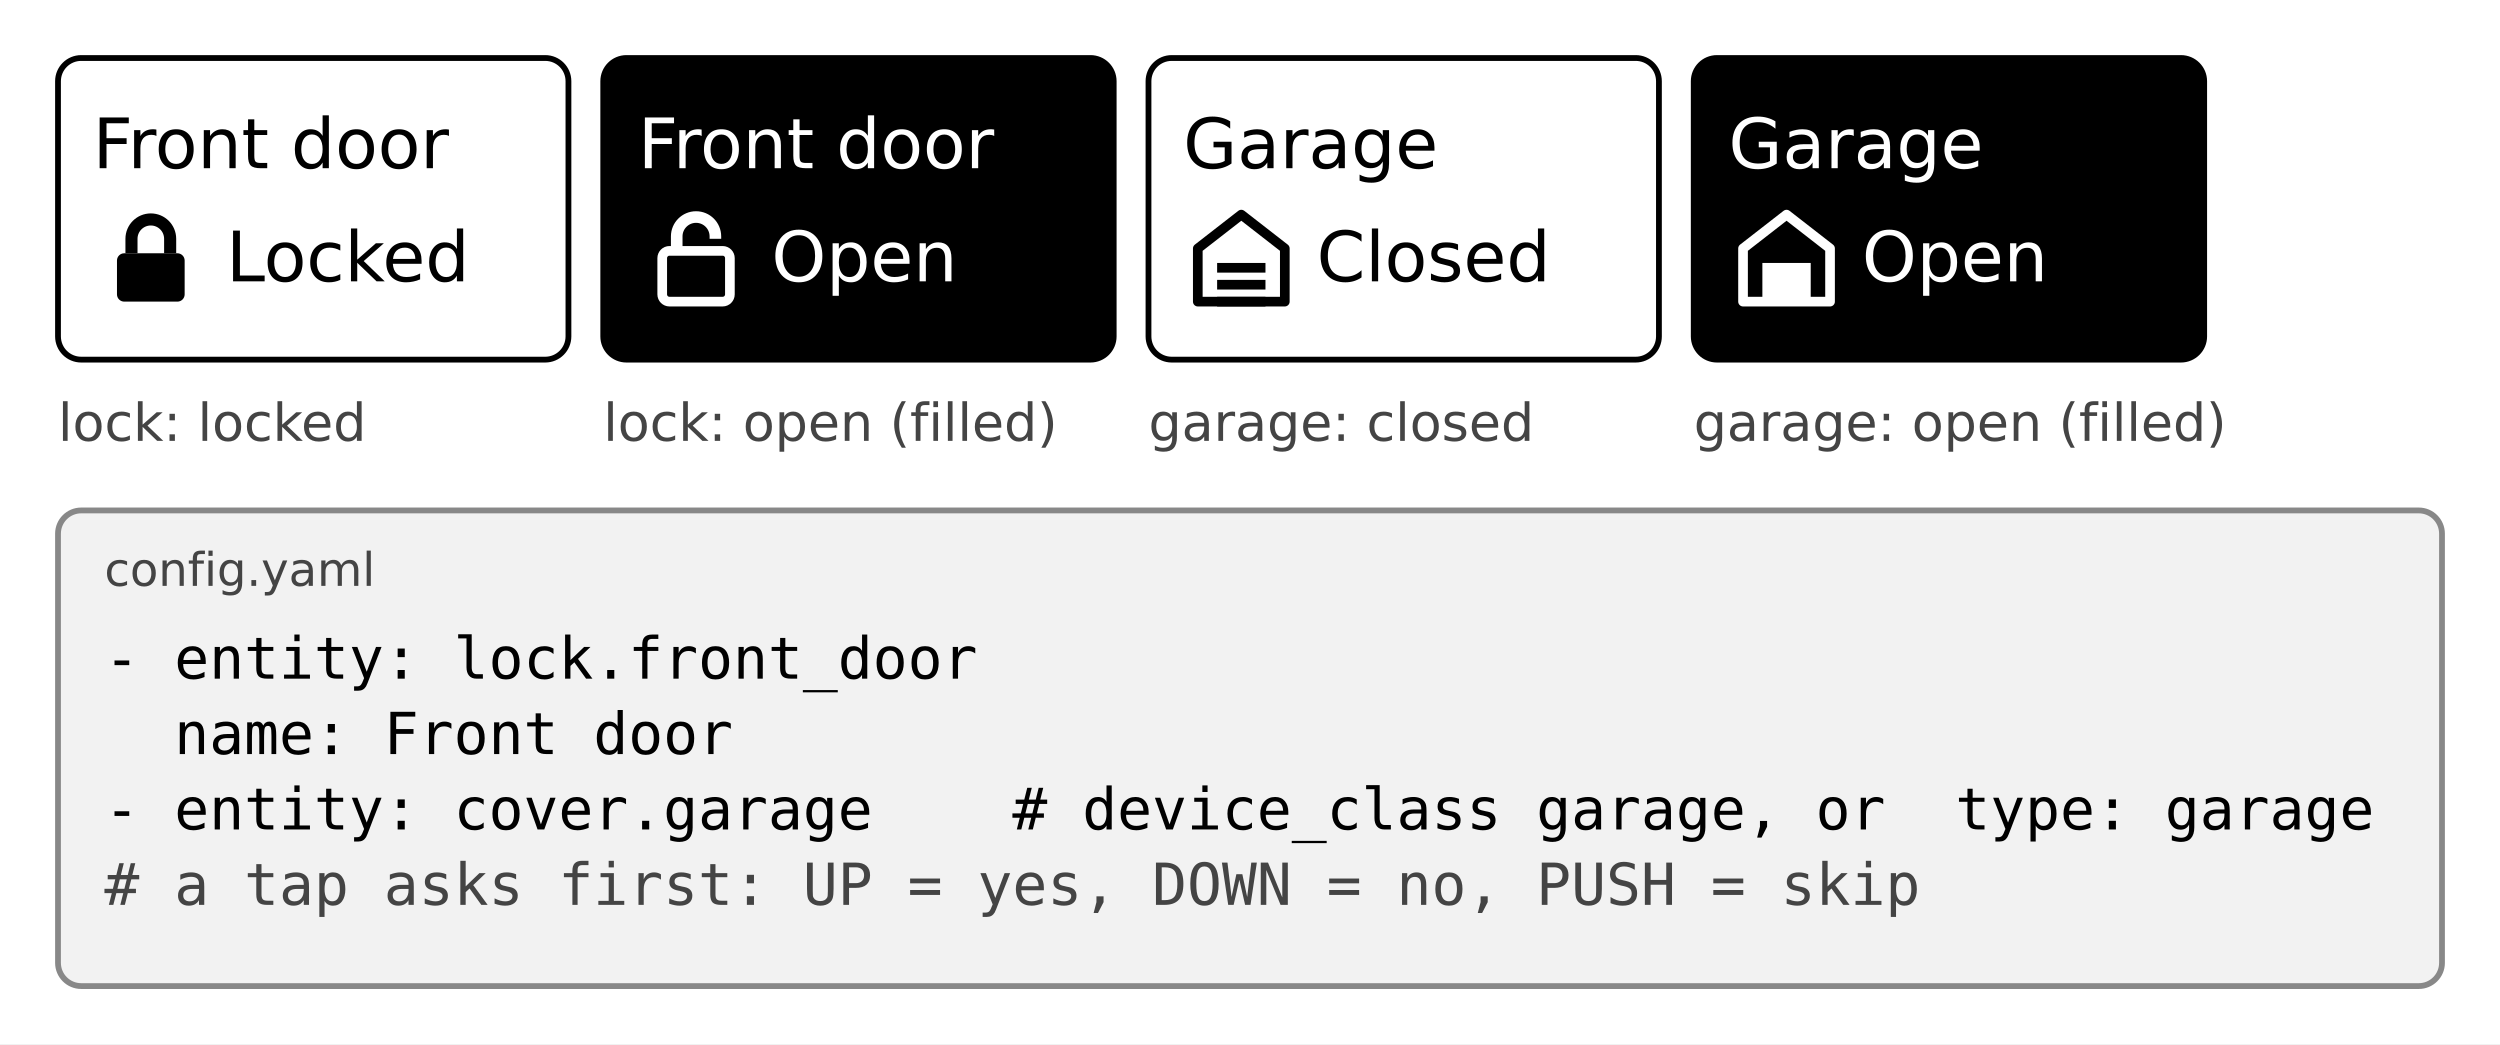
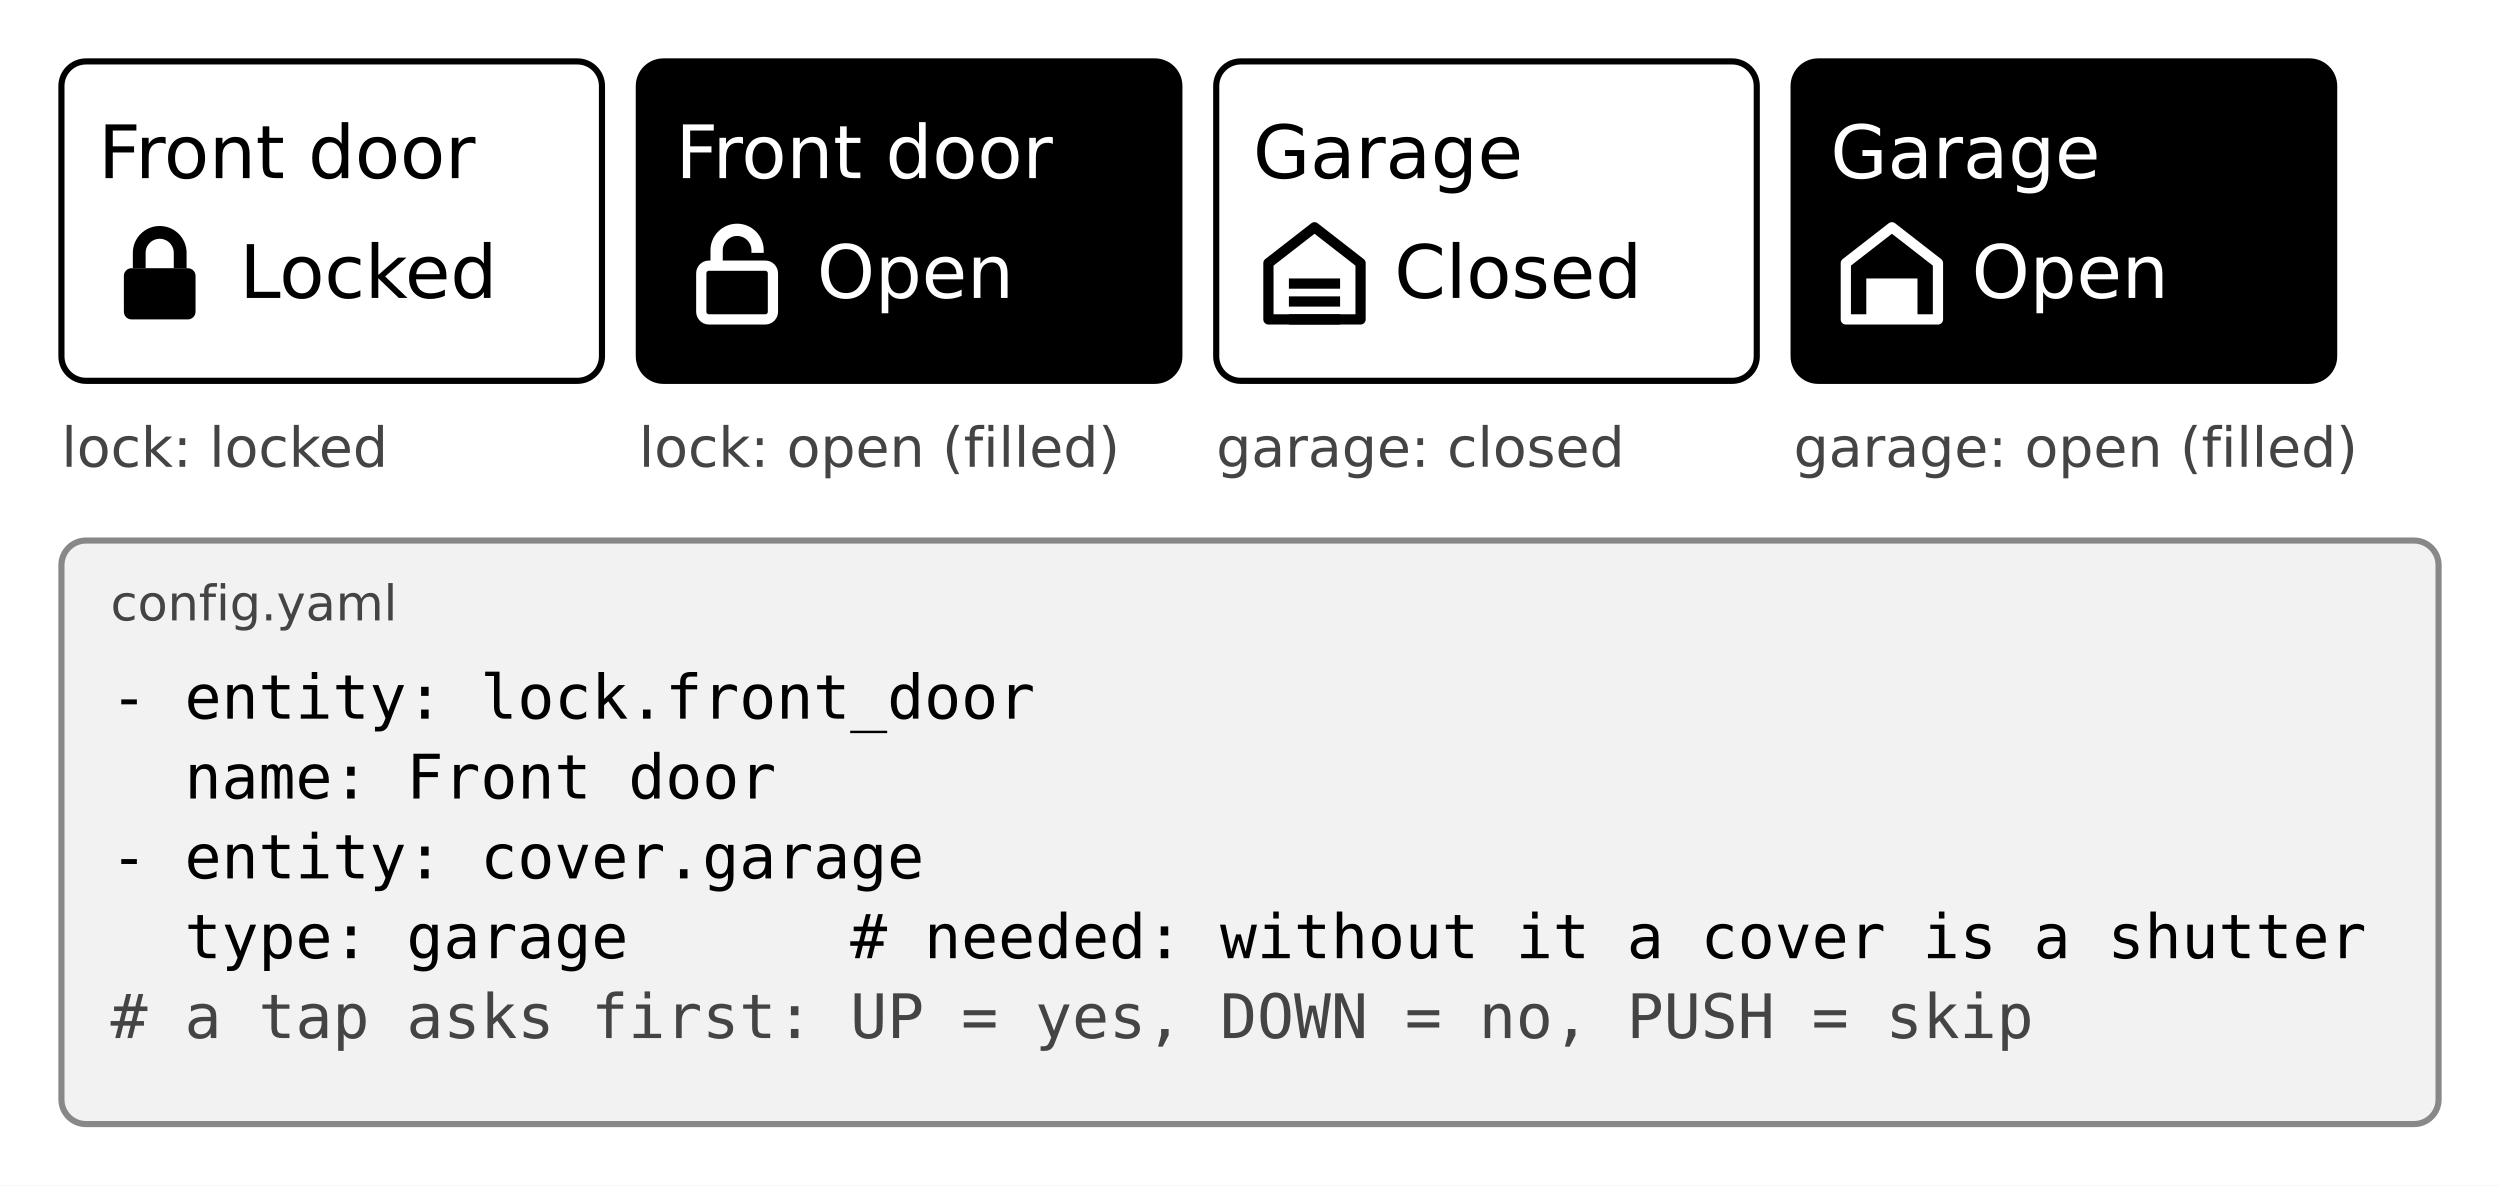
- <svg xmlns="http://www.w3.org/2000/svg" xmlns:xlink="http://www.w3.org/1999/xlink" width="862" height="360" viewBox="0 0 862 360" font-family="DejaVu Sans">
+ <svg xmlns="http://www.w3.org/2000/svg" xmlns:xlink="http://www.w3.org/1999/xlink" width="814" height="386" viewBox="0 0 814 386" font-family="DejaVu Sans">
  <defs>
    <symbol id="i-up" viewBox="0 0 24 24">
      <polygon points="12,5 21,19 3,19" fill="currentColor" />
    </symbol>
    <symbol id="i-down" viewBox="0 0 24 24">
      <polygon points="12,19 21,5 3,5" fill="currentColor" />
    </symbol>
    <symbol id="i-stop" viewBox="0 0 24 24">
      <rect x="5" y="5" width="14" height="14" fill="currentColor" />
    </symbol>
    <symbol id="i-bulb" viewBox="0 0 24 24">
      <path d="M12 2 a7 7 0 0 0 -4 12.7 V18 h8 v-3.3 A7 7 0 0 0 12 2z" fill="currentColor" />
      <rect x="8.5" y="19.5" width="7" height="2.5" fill="currentColor" />
    </symbol>
    <symbol id="i-bulb-off" viewBox="0 0 24 24">
      <g fill="none" stroke="currentColor" stroke-width="2">
        <path d="M12 3 a6.5 6.5 0 0 0 -3.6 11.9 V18 h7.2 v-3.1 A6.5 6.5 0 0 0 12 3z" />
        <path d="M9 21 H15" />
      </g>
    </symbol>
    <symbol id="i-plug" viewBox="0 0 24 24">
      <rect x="8" y="2" width="2.5" height="6" fill="currentColor" />
      <rect x="13.5" y="2" width="2.5" height="6" fill="currentColor" />
      <path d="M6 8 H18 V12 A6 6 0 0 1 6 12 Z" fill="currentColor" />
      <rect x="10.75" y="17.5" width="2.5" height="4.5" fill="currentColor" />
    </symbol>
    <symbol id="i-auto" viewBox="0 0 24 24">
      <g fill="none" stroke="currentColor" stroke-width="2.5">
        <path d="M4.5 12 A7.5 7.5 0 0 1 19.5 12" />
        <path d="M19.5 12 A7.5 7.5 0 0 1 4.5 12" />
      </g>
      <polygon points="15.5,10.5 23.5,10.5 19.5,15.5" fill="currentColor" />
      <polygon points="0.5,13.5 8.5,13.5 4.5,8.5" fill="currentColor" />
    </symbol>
    <symbol id="i-drop" viewBox="0 0 24 24">
      <path d="M12 2 C12 2 5 10 5 15 a7 7 0 0 0 14 0 C19 10 12 2 12 2z" fill="currentColor" />
    </symbol>
    <symbol id="i-minus" viewBox="0 0 24 24">
      <rect x="4" y="10.5" width="16" height="3" fill="currentColor" />
    </symbol>
    <symbol id="i-plus" viewBox="0 0 24 24">
      <rect x="4" y="10.5" width="16" height="3" fill="currentColor" />
      <rect x="10.5" y="4" width="3" height="16" fill="currentColor" />
    </symbol>
    <symbol id="i-flame" viewBox="0 0 24 24">
      <path fill-rule="evenodd" d="M12 22 C7.5 22 4.5 19 4.5 15 C4.5 12 6.2 10.2 7.6 8.2 C8.2 9.4 8.6 10.2 9.4 10.8 C9.6 7 11.2 3.6 14 1.5 C14.2 5 16.8 7 18.2 10.2 C19.6 13.4 19.5 15 19.5 15 C19.5 19 16.5 22 12 22 Z M12 20 C10.2 20 8.8 18.8 8.8 17.2 C8.8 15.8 10.2 14.8 12 12.6 C13.8 14.8 15.2 15.8 15.2 17.2 C15.2 18.8 13.8 20 12 20 Z" fill="currentColor" />
    </symbol>
    <symbol id="i-window-off" viewBox="0 0 24 24">
      <g fill="none" stroke="currentColor" stroke-width="2">
        <rect x="3" y="3" width="18" height="18" rx="1" />
        <path d="M12 3 V21 M3 12 H21" />
      </g>
    </symbol>
    <symbol id="i-window-on" viewBox="0 0 24 24">
      <rect x="3" y="3" width="18" height="18" rx="1" fill="currentColor" />
      <path d="M12 3 V21 M3 12 H21" fill="none" stroke="#fff" stroke-width="2" />
    </symbol>
    <symbol id="i-cloud" viewBox="0 0 24 24">
      <path d="M7 19 A4.5 4.5 0 0 1 6.6 10.05 A6 6 0 0 1 18.2 9.2 A5 5 0 0 1 17.5 19 Z" fill="currentColor" />
    </symbol>
    <symbol id="i-wifi" viewBox="0 0 24 24">
      <g fill="none" stroke="currentColor" stroke-width="2">
        <path d="M2 9 A14 14 0 0 1 22 9" />
        <path d="M5.5 12.5 A9.5 9.5 0 0 1 18.5 12.5" />
        <path d="M9 16 A5 5 0 0 1 15 16" />
      </g>
      <circle cx="12" cy="19.5" r="1.8" fill="currentColor" />
    </symbol>
    <symbol id="i-hourglass" viewBox="0 0 24 24">
      <path d="M7 3 H17 V8 L12 12 L17 16 V21 H7 V16 L12 12 L7 8 Z" fill="none" stroke="currentColor" stroke-width="2" stroke-linejoin="round" />
    </symbol>
    <symbol id="i-moon" viewBox="0 0 24 24">
      <path d="M19.00 19.11 A10 10 0 1 1 6.29 3.96 A10 10 0 0 0 19.00 19.11 Z" fill="currentColor" />
    </symbol>
    <symbol id="i-finger" viewBox="0 0 24 24">
      <circle cx="12" cy="12" r="3.2" fill="currentColor" />
      <circle cx="12" cy="12" r="7" fill="none" stroke="currentColor" stroke-width="1.8" />
      <circle cx="12" cy="12" r="10.8" fill="none" stroke="currentColor" stroke-width="1.8" />
    </symbol>
    <symbol id="i-power" viewBox="0 0 24 24">
      <g fill="none" stroke="currentColor" stroke-width="2.4" stroke-linecap="round">
        <path d="M12 3 V12" />
        <path d="M6.8 6.6 A8.4 8.4 0 1 0 17.2 6.6" />
      </g>
    </symbol>
    <symbol id="i-refresh" viewBox="0 0 24 24">
      <path d="M19 12 a7 7 0 1 1 -2.1 -5" fill="none" stroke="currentColor" stroke-width="2.4" />
      <polygon points="21,3 21,11 13,11" fill="currentColor" />
    </symbol>
    <symbol id="i-wifi-join" viewBox="0 0 24 24">
      <g fill="none" stroke="currentColor" stroke-width="2.5">
        <path d="M7.5 15 A6.5 6.5 0 0 1 16.5 15" />
      </g>
      <circle cx="12" cy="19.5" r="2.2" fill="currentColor" />
    </symbol>
    <symbol id="i-wifi-off" viewBox="0 0 24 24">
      <g fill="none" stroke="currentColor" stroke-width="2">
        <path d="M2 9 A14 14 0 0 1 22 9" />
        <path d="M5.5 12.5 A9.5 9.5 0 0 1 18.5 12.5" />
        <path d="M9 16 A5 5 0 0 1 15 16" />
      </g>
      <circle cx="12" cy="19.5" r="1.8" fill="currentColor" />
      <line x1="3" y1="2" x2="21" y2="22" stroke="#fff" stroke-width="6" />
      <line x1="3" y1="2" x2="21" y2="22" stroke="currentColor" stroke-width="2.5" />
    </symbol>
    <symbol id="i-cloud-down" viewBox="0 0 24 24">
      <path d="M7 20 A4.5 4.5 0 0 1 6.6 11.05 A6 6 0 0 1 18.2 10.2 A5 5 0 0 1 17.5 20 Z" fill="currentColor" />
      <rect x="11" y="8" width="2" height="6" fill="#fff" />
      <polygon points="8.2,13 15.8,13 12,17.5" fill="#fff" />
    </symbol>
    <symbol id="i-lock" viewBox="0 0 24 24">
      <rect x="5" y="11" width="14" height="10" rx="1.5" fill="currentColor" />
      <path d="M8 11 V8 a4 4 0 0 1 8 0 V11" fill="none" stroke="currentColor" stroke-width="2.5" />
    </symbol>
    <symbol id="i-clock" viewBox="0 0 24 24">
      <circle cx="12" cy="12" r="9" fill="none" stroke="currentColor" stroke-width="2.5" />
      <path d="M12 6.5 V12 L16 14.5" fill="none" stroke="currentColor" stroke-width="2.5" />
    </symbol>
    <symbol id="i-demo" viewBox="0 0 24 24">
      <circle cx="12" cy="12" r="10" fill="currentColor" />
      <polygon points="9.5,7 17,12 9.5,17" fill="#fff" />
    </symbol>
    <symbol id="i-sidebtn" viewBox="0 0 24 24">
      <line x1="2" y1="12" x2="13" y2="12" stroke="currentColor" stroke-width="2.5" />
      <polygon points="12,6 18,12 12,18" fill="currentColor" />
      <rect x="20" y="5" width="3" height="14" rx="1.5" fill="currentColor" />
    </symbol>
    <symbol id="i-alert" viewBox="0 0 24 24">
      <circle cx="12" cy="12" r="10" fill="none" stroke="currentColor" stroke-width="2" />
      <line x1="12" y1="6.5" x2="12" y2="13.5" stroke="currentColor" stroke-width="2.5" />
      <circle cx="12" cy="17" r="1.5" fill="currentColor" />
    </symbol>
    <symbol id="i-chev-l" viewBox="0 0 24 24">
      <polyline points="15,4 7,12 15,20" fill="none" stroke="currentColor" stroke-width="2.5" stroke-linejoin="round" stroke-linecap="round" />
    </symbol>
    <symbol id="i-chev-r" viewBox="0 0 24 24">
      <polyline points="9,4 17,12 9,20" fill="none" stroke="currentColor" stroke-width="2.5" stroke-linejoin="round" stroke-linecap="round" />
    </symbol>
    <symbol id="i-close" viewBox="0 0 24 24">
      <path d="M5 5 L19 19 M19 5 L5 19" fill="none" stroke="currentColor" stroke-width="3" />
    </symbol>
    <symbol id="i-warn" viewBox="0 0 24 24">
      <circle cx="12" cy="12" r="9" fill="none" stroke="currentColor" stroke-width="2" />
      <path d="M5.6 5.6 L18.4 18.4" stroke="currentColor" stroke-width="2" />
    </symbol>
    <symbol id="i-dots" viewBox="0 0 24 24">
      <circle cx="4.5" cy="12" r="2.5" fill="currentColor" />
      <circle cx="12" cy="12" r="2.5" fill="currentColor" />
      <circle cx="19.5" cy="12" r="2.5" fill="currentColor" />
    </symbol>
    <symbol id="i-close" viewBox="0 0 24 24">
      <path d="M5 5 L19 19 M19 5 L5 19" fill="none" stroke="currentColor" stroke-width="3" />
    </symbol>
    <symbol id="i-hourglass" viewBox="0 0 24 24">
      <path d="M7 3 H17 V8 L12 12 L17 16 V21 H7 V16 L12 12 L7 8 Z" fill="none" stroke="currentColor" stroke-width="2" stroke-linejoin="round" />
    </symbol>
    <symbol id="i-alert" viewBox="0 0 24 24">
      <circle cx="12" cy="12" r="9" fill="none" stroke="currentColor" stroke-width="2" />
      <path d="M12 7 V13" stroke="currentColor" stroke-width="2.4" />
      <circle cx="12" cy="16.5" r="1.6" fill="currentColor" />
    </symbol>
    <symbol id="i-warn" viewBox="0 0 24 24">
      <circle cx="12" cy="12" r="9" fill="none" stroke="currentColor" stroke-width="2" />
      <path d="M5.6 5.6 L18.4 18.4" stroke="currentColor" stroke-width="2" />
    </symbol>
    <symbol id="i-clock" viewBox="0 0 24 24">
      <circle cx="12" cy="12" r="9" fill="none" stroke="currentColor" stroke-width="2" />
      <path d="M12 7 V12 L16 14" fill="none" stroke="currentColor" stroke-width="2" />
    </symbol>
    <symbol id="i-wifi" viewBox="0 0 24 24">
      <g fill="none" stroke="currentColor" stroke-width="2">
        <path d="M2 9 A14 14 0 0 1 22 9" />
        <path d="M5.5 12.5 A9.5 9.5 0 0 1 18.5 12.5" />
        <path d="M9 16 A5 5 0 0 1 15 16" />
      </g>
      <circle cx="12" cy="19.5" r="1.8" fill="currentColor" />
    </symbol>
    <symbol id="i-bell" viewBox="0 0 24 24">
      <path d="M12 2.5 a1.5 1.5 0 0 1 1.5 1.5 C16.6 4.9 18 7.6 18 10.5 V15 L20.5 17.5 H3.5 L6 15 V10.5 C6 7.6 7.4 4.9 10.5 4 A1.5 1.5 0 0 1 12 2.5Z" fill="currentColor" />
      <path d="M9.5 19.5 a2.5 2.5 0 0 0 5 0Z" fill="currentColor" />
    </symbol>
    <symbol id="i-shield" viewBox="0 0 24 24">
      <path d="M12 2 L20 5 V11 C20 16 16.5 20 12 22 C7.5 20 4 16 4 11 V5 Z" fill="currentColor" />
    </symbol>
    <symbol id="i-shield-off" viewBox="0 0 24 24">
      <path d="M12 3 L19 5.7 V11 C19 15.4 16 19 12 20.8 C8 19 5 15.4 5 11 V5.7 Z" fill="none" stroke="currentColor" stroke-width="2" stroke-linejoin="round" />
    </symbol>
    <symbol id="i-shield-alert" viewBox="0 0 24 24">
      <path fill-rule="evenodd" d="M12 2 L20 5 V11 C20 16 16.5 20 12 22 C7.5 20 4 16 4 11 V5 Z M10.8 7 H13.2 V13.5 H10.8 Z M12 15 a1.5 1.5 0 1 0 0.01 0 Z" fill="currentColor" />
    </symbol>
    <symbol id="i-lock" viewBox="0 0 24 24">
      <rect x="5" y="10.5" width="14" height="10.5" rx="1.5" fill="currentColor" />
      <path d="M8 10.5 V7.5 a4 4 0 0 1 8 0 V10.5" fill="none" stroke="currentColor" stroke-width="2.4" />
    </symbol>
    <symbol id="i-lock-open" viewBox="0 0 24 24">
      <rect x="5" y="10.5" width="14" height="10.5" rx="1.5" fill="none" stroke="currentColor" stroke-width="2" />
      <path d="M8 10.5 V7.5 a4 4 0 0 1 8 0 V8" fill="none" stroke="currentColor" stroke-width="2.4" />
    </symbol>
    <symbol id="i-garage-on" viewBox="0 0 24 24">
      <path d="M3 10 L12 3 L21 10 V21 H3 Z" fill="none" stroke="currentColor" stroke-width="2" stroke-linejoin="round" />
      <rect x="7" y="13" width="10" height="8" fill="currentColor" />
    </symbol>
    <symbol id="i-garage-off" viewBox="0 0 24 24">
      <path d="M3 10 L12 3 L21 10 V21 H3 Z" fill="none" stroke="currentColor" stroke-width="2" stroke-linejoin="round" />
      <path d="M7 14 H17 M7 17.5 H17 M7 21 H17" fill="none" stroke="currentColor" stroke-width="2" />
    </symbol>
    <symbol id="i-prev" viewBox="0 0 24 24">
      <rect x="4" y="5" width="2.6" height="14" fill="currentColor" />
      <polygon points="20,5 20,19 8,12" fill="currentColor" />
    </symbol>
    <symbol id="i-next" viewBox="0 0 24 24">
      <rect x="17.4" y="5" width="2.6" height="14" fill="currentColor" />
      <polygon points="4,5 4,19 16,12" fill="currentColor" />
    </symbol>
    <symbol id="i-play" viewBox="0 0 24 24">
      <polygon points="6,3.5 20,12 6,20.5" fill="currentColor" />
    </symbol>
    <symbol id="i-pause" viewBox="0 0 24 24">
      <rect x="5.5" y="4" width="4.5" height="16" fill="currentColor" />
      <rect x="14" y="4" width="4.5" height="16" fill="currentColor" />
    </symbol>
    <symbol id="i-power" viewBox="0 0 24 24">
      <path d="M7 6.2 A8 8 0 1 0 17 6.2 M12 3 V12" fill="none" stroke="currentColor" stroke-width="2.4" />
    </symbol>
    <symbol id="i-vol" viewBox="0 0 24 24">
      <polygon points="2,9 6.5,9 12,4.5 12,19.5 6.5,15 2,15" fill="currentColor" />
      <path d="M15 9 a4.2 4.2 0 0 1 0 6 M18 6.2 a8.2 8.2 0 0 1 0 11.6" fill="none" stroke="currentColor" stroke-width="2" />
    </symbol>
    <symbol id="i-mute" viewBox="0 0 24 24">
      <polygon points="2,9 6.5,9 12,4.5 12,19.5 6.5,15 2,15" fill="currentColor" />
      <path d="M15.5 9 L21.5 15 M21.5 9 L15.5 15" fill="none" stroke="currentColor" stroke-width="2.4" />
    </symbol>
    <symbol id="i-back" viewBox="0 0 24 24">
      <path d="M9 5.5 H20.5 V18.5 H9 L2.5 12 Z" fill="none" stroke="currentColor" stroke-width="2" stroke-linejoin="round" />
      <path d="M12.5 9.5 L17 14.5 M17 9.5 L12.5 14.5" fill="none" stroke="currentColor" stroke-width="2" />
    </symbol>
    <symbol id="i-chev-l" viewBox="0 0 24 24">
      <path d="M15 5 L8 12 L15 19" fill="none" stroke="currentColor" stroke-width="3" />
    </symbol>
    <symbol id="i-chev-r" viewBox="0 0 24 24">
      <path d="M9 5 L16 12 L9 19" fill="none" stroke="currentColor" stroke-width="3" />
    </symbol>
    <symbol id="i-sunny" viewBox="0 0 24 24">
      <circle cx="12" cy="12" r="4.8" fill="currentColor" />
      <path d="M12 1.5 V4.5 M12 19.5 V22.5 M1.5 12 H4.5 M19.5 12 H22.5 M4.6 4.6 L6.7 6.7 M17.3 17.3 L19.4 19.4 M4.6 19.4 L6.7 17.3 M17.3 6.7 L19.4 4.6" stroke="currentColor" stroke-width="2.2" />
    </symbol>
    <symbol id="i-cloudy" viewBox="0 0 24 24">
      <path d="M7 19 A4.5 4.5 0 0 1 6.6 10.05 A6 6 0 0 1 18.2 9.2 A5 5 0 0 1 17.5 19 Z" fill="currentColor" />
    </symbol>
    <symbol id="i-partly" viewBox="0 0 24 24">
      <circle cx="8" cy="8" r="3.6" fill="currentColor" />
      <path d="M8 1.5 V3 M1.5 8 H3 M3.4 3.4 L4.5 4.5 M12.6 3.4 L11.5 4.5" stroke="currentColor" stroke-width="2" />
      <path d="M9 21 A3.8 3.8 0 0 1 8.7 13.5 A5 5 0 0 1 18.4 13 A4 4 0 0 1 17.6 21 Z" fill="currentColor" />
    </symbol>
    <symbol id="i-rainy" viewBox="0 0 24 24">
      <path d="M7 15 A4.2 4.2 0 0 1 6.6 6.8 A5.6 5.6 0 0 1 17.6 6.2 A4.4 4.4 0 0 1 17 15 Z" fill="currentColor" />
      <path d="M8 18 L6.5 22 M12.5 18 L11 22 M17 18 L15.5 22" stroke="currentColor" stroke-width="2.2" />
    </symbol>
    <symbol id="i-unknown" viewBox="0 0 24 24">
      <circle cx="12" cy="12" r="9" fill="none" stroke="currentColor" stroke-width="2" />
      <path d="M9.2 9.6 a2.8 2.8 0 1 1 3.9 2.6 c-0.9 0.5 -1.1 1.1 -1.1 2" fill="none" stroke="currentColor" stroke-width="2" />
      <circle cx="12" cy="17" r="1.3" fill="currentColor" />
    </symbol>
    <symbol id="i-minus" viewBox="0 0 24 24">
      <rect x="4" y="10.5" width="16" height="3" fill="currentColor" />
    </symbol>
    <symbol id="i-plus" viewBox="0 0 24 24">
      <rect x="4" y="10.5" width="16" height="3" fill="currentColor" />
      <rect x="10.5" y="4" width="3" height="16" fill="currentColor" />
    </symbol>
    <symbol id="i-dock" viewBox="0 0 24 24">
      <path d="M3 10 L12 3 L21 10 V21 H3 Z" fill="none" stroke="currentColor" stroke-width="2" stroke-linejoin="round" />
      <path d="M12 8 V17 M8.5 13.5 L12 17 L15.5 13.5" fill="none" stroke="currentColor" stroke-width="2.2" />
    </symbol>
    <symbol id="i-dot-on" viewBox="0 0 24 24">
      <circle cx="12" cy="12" r="8" fill="currentColor" />
    </symbol>
    <symbol id="i-dot-off" viewBox="0 0 24 24">
      <circle cx="12" cy="12" r="8" fill="none" stroke="currentColor" stroke-width="2" />
    </symbol>
    <symbol id="i-door-on" viewBox="0 0 24 24">
      <rect x="4" y="3" width="16" height="18" fill="none" stroke="currentColor" stroke-width="2" />
      <polygon points="4,3 13,6 13,18 4,21" fill="currentColor" />
    </symbol>
    <symbol id="i-door-off" viewBox="0 0 24 24">
      <rect x="4" y="3" width="16" height="18" fill="none" stroke="currentColor" stroke-width="2" />
      <rect x="7" y="6" width="10" height="15" fill="none" stroke="currentColor" stroke-width="2" />
      <circle cx="15" cy="14" r="1.3" fill="currentColor" />
    </symbol>
    <symbol id="i-batt" viewBox="0 0 24 24">
      <rect x="2" y="7" width="18" height="10" fill="none" stroke="currentColor" stroke-width="2" />
      <rect x="4" y="9" width="13" height="6" fill="currentColor" />
      <rect x="20" y="10" width="2.5" height="4" fill="currentColor" />
    </symbol>
    <symbol id="i-batt-low" viewBox="0 0 24 24">
      <rect x="2" y="7" width="18" height="10" fill="none" stroke="currentColor" stroke-width="2" />
      <rect x="4" y="9" width="3" height="6" fill="currentColor" />
      <rect x="20" y="10" width="2.5" height="4" fill="currentColor" />
    </symbol>
  </defs>
-   <rect width="862" height="360" fill="#fff" />
+   <rect width="814" height="386" fill="#fff" />
  <g id="w-1" transform="translate(20,20)">
    <rect id="w-1-frame" x="0" y="0" width="176" height="104" rx="8" fill="#fff" stroke="#000" stroke-width="2" />
    <text id="w-1-name" x="12" y="38" font-size="24" text-anchor="start" dominant-baseline="alphabetic" fill="#000">Front door</text>
    <use id="w-1-icon" xlink:href="#i-lock" href="#i-lock" x="12" y="49" width="40" height="40" color="#000" />
    <text id="w-1-state" x="58" y="77" font-size="24" text-anchor="start" dominant-baseline="alphabetic" fill="#000">Locked</text>
  </g>
  <g id="w-2" transform="translate(208,20)">
    <rect id="w-2-frame" x="0" y="0" width="176" height="104" rx="8" fill="#000" stroke="#000" stroke-width="2" />
    <text id="w-2-name" x="12" y="38" font-size="24" text-anchor="start" dominant-baseline="alphabetic" fill="#fff">Front door</text>
    <use id="w-2-icon" xlink:href="#i-lock-open" href="#i-lock-open" x="12" y="49" width="40" height="40" color="#fff" />
    <text id="w-2-state" x="58" y="77" font-size="24" text-anchor="start" dominant-baseline="alphabetic" fill="#fff">Open</text>
  </g>
  <g id="w-3" transform="translate(396,20)">
    <rect id="w-3-frame" x="0" y="0" width="176" height="104" rx="8" fill="#fff" stroke="#000" stroke-width="2" />
    <text id="w-3-name" x="12" y="38" font-size="24" text-anchor="start" dominant-baseline="alphabetic" fill="#000">Garage</text>
    <use id="w-3-icon" xlink:href="#i-garage-off" href="#i-garage-off" x="12" y="49" width="40" height="40" color="#000" />
    <text id="w-3-state" x="58" y="77" font-size="24" text-anchor="start" dominant-baseline="alphabetic" fill="#000">Closed</text>
  </g>
  <g id="w-4" transform="translate(584,20)">
    <rect id="w-4-frame" x="0" y="0" width="176" height="104" rx="8" fill="#000" stroke="#000" stroke-width="2" />
    <text id="w-4-name" x="12" y="38" font-size="24" text-anchor="start" dominant-baseline="alphabetic" fill="#fff">Garage</text>
    <use id="w-4-icon" xlink:href="#i-garage-on" href="#i-garage-on" x="12" y="49" width="40" height="40" color="#fff" />
    <text id="w-4-state" x="58" y="77" font-size="24" text-anchor="start" dominant-baseline="alphabetic" fill="#fff">Open</text>
  </g>
  <text id="lb-0" x="20" y="152" font-size="18" fill="#444" text-anchor="start">lock: locked</text>
  <text id="lb-1" x="208" y="152" font-size="18" fill="#444" text-anchor="start">lock: open (filled)</text>
  <text id="lb-2" x="396" y="152" font-size="18" fill="#444" text-anchor="start">garage: closed</text>
  <text id="lb-3" x="584" y="152" font-size="18" fill="#444" text-anchor="start">garage: open (filled)</text>
-   <rect id="sn-box" x="20" y="176" width="822" height="164" rx="8" fill="#f2f2f2" stroke="#888" stroke-width="2" />
+   <rect id="sn-box" x="20" y="176" width="774" height="190" rx="8" fill="#f2f2f2" stroke="#888" stroke-width="2" />
  <text id="sn-tag" x="36" y="202" font-size="16" fill="#444" text-anchor="start">config.yaml</text>
  <text id="sn-l0" x="36" y="234" font-size="20" fill="#000" text-anchor="start" font-family="DejaVu Sans Mono" xml:space="preserve">- entity: lock.front_door</text>
  <text id="sn-l1" x="36" y="260" font-size="20" fill="#000" text-anchor="start" font-family="DejaVu Sans Mono" xml:space="preserve">  name: Front door</text>
-   <text id="sn-l2" x="36" y="286" font-size="20" fill="#000" text-anchor="start" font-family="DejaVu Sans Mono" xml:space="preserve">- entity: cover.garage    # device_class garage, or  type: garage</text>
-   <text id="sn-l3" x="36" y="312" font-size="20" fill="#444" text-anchor="start" font-family="DejaVu Sans Mono" xml:space="preserve"># a tap asks first: UP = yes, DOWN = no, PUSH = skip</text>
+   <text id="sn-l2" x="36" y="286" font-size="20" fill="#000" text-anchor="start" font-family="DejaVu Sans Mono" xml:space="preserve">- entity: cover.garage</text>
+   <text id="sn-l3" x="36" y="312" font-size="20" fill="#000" text-anchor="start" font-family="DejaVu Sans Mono" xml:space="preserve">  type: garage      # needed: without it a cover is a shutter</text>
+   <text id="sn-l4" x="36" y="338" font-size="20" fill="#444" text-anchor="start" font-family="DejaVu Sans Mono" xml:space="preserve"># a tap asks first: UP = yes, DOWN = no, PUSH = skip</text>
</svg>
